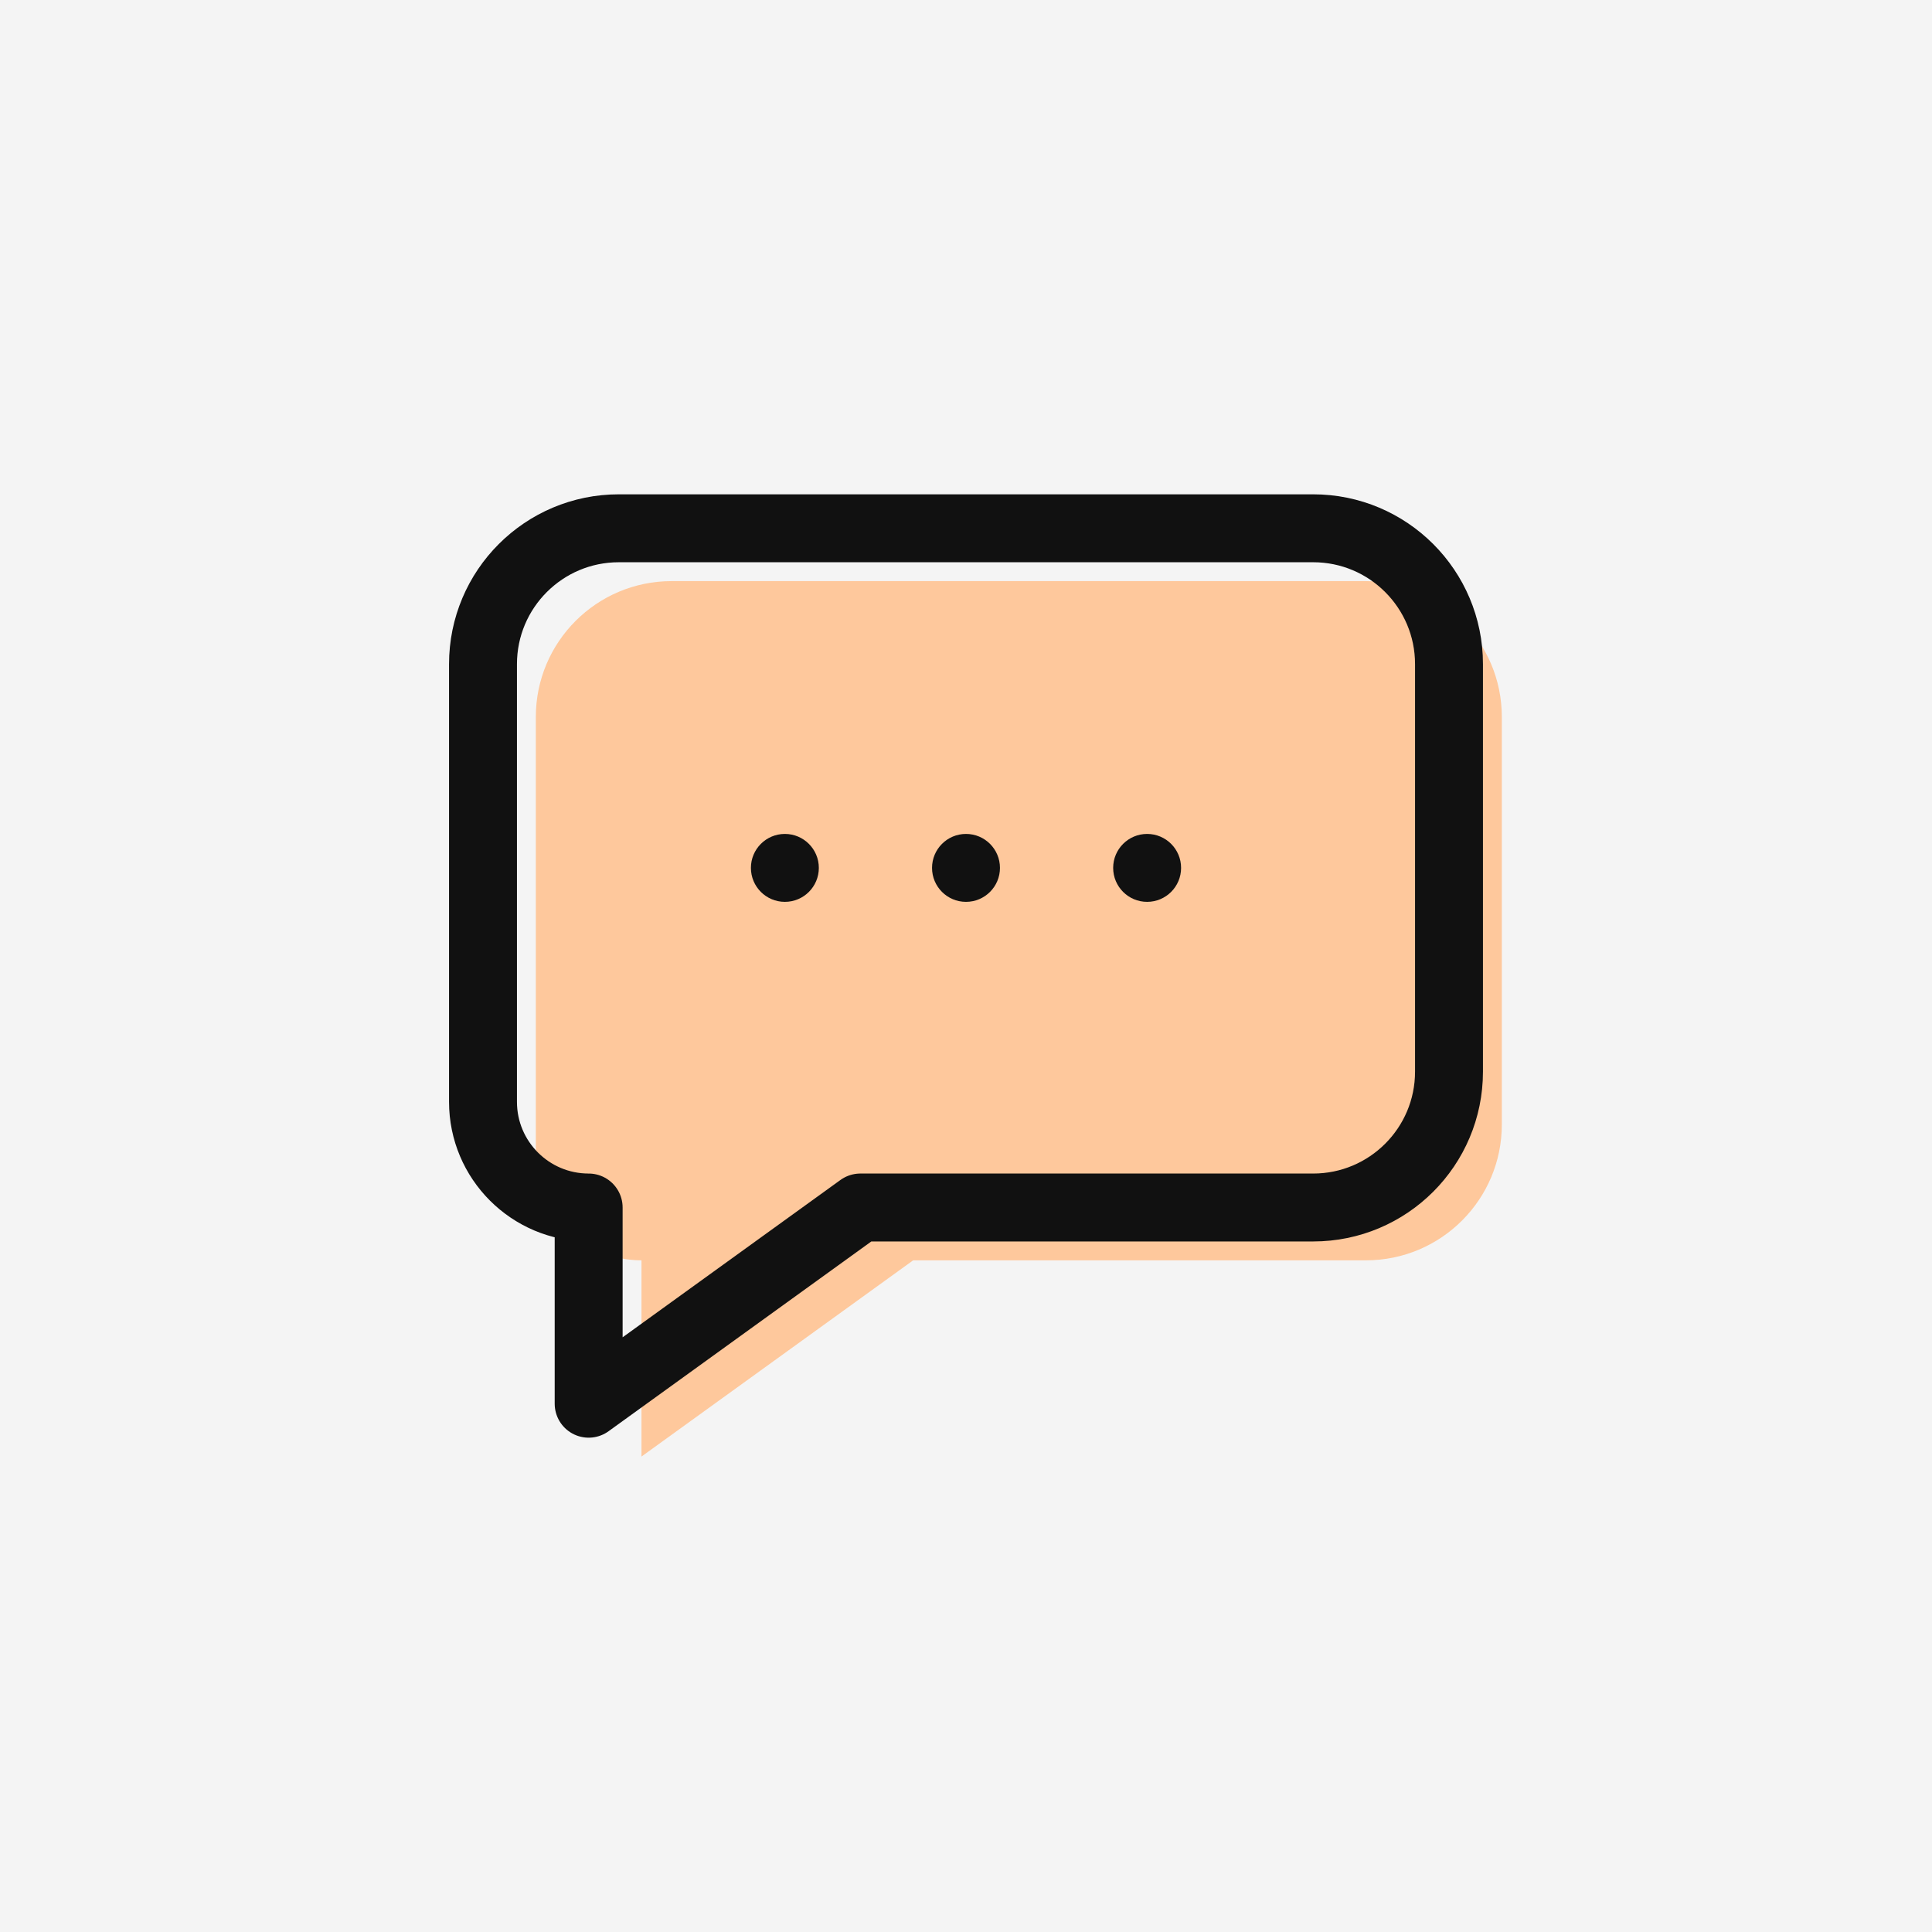
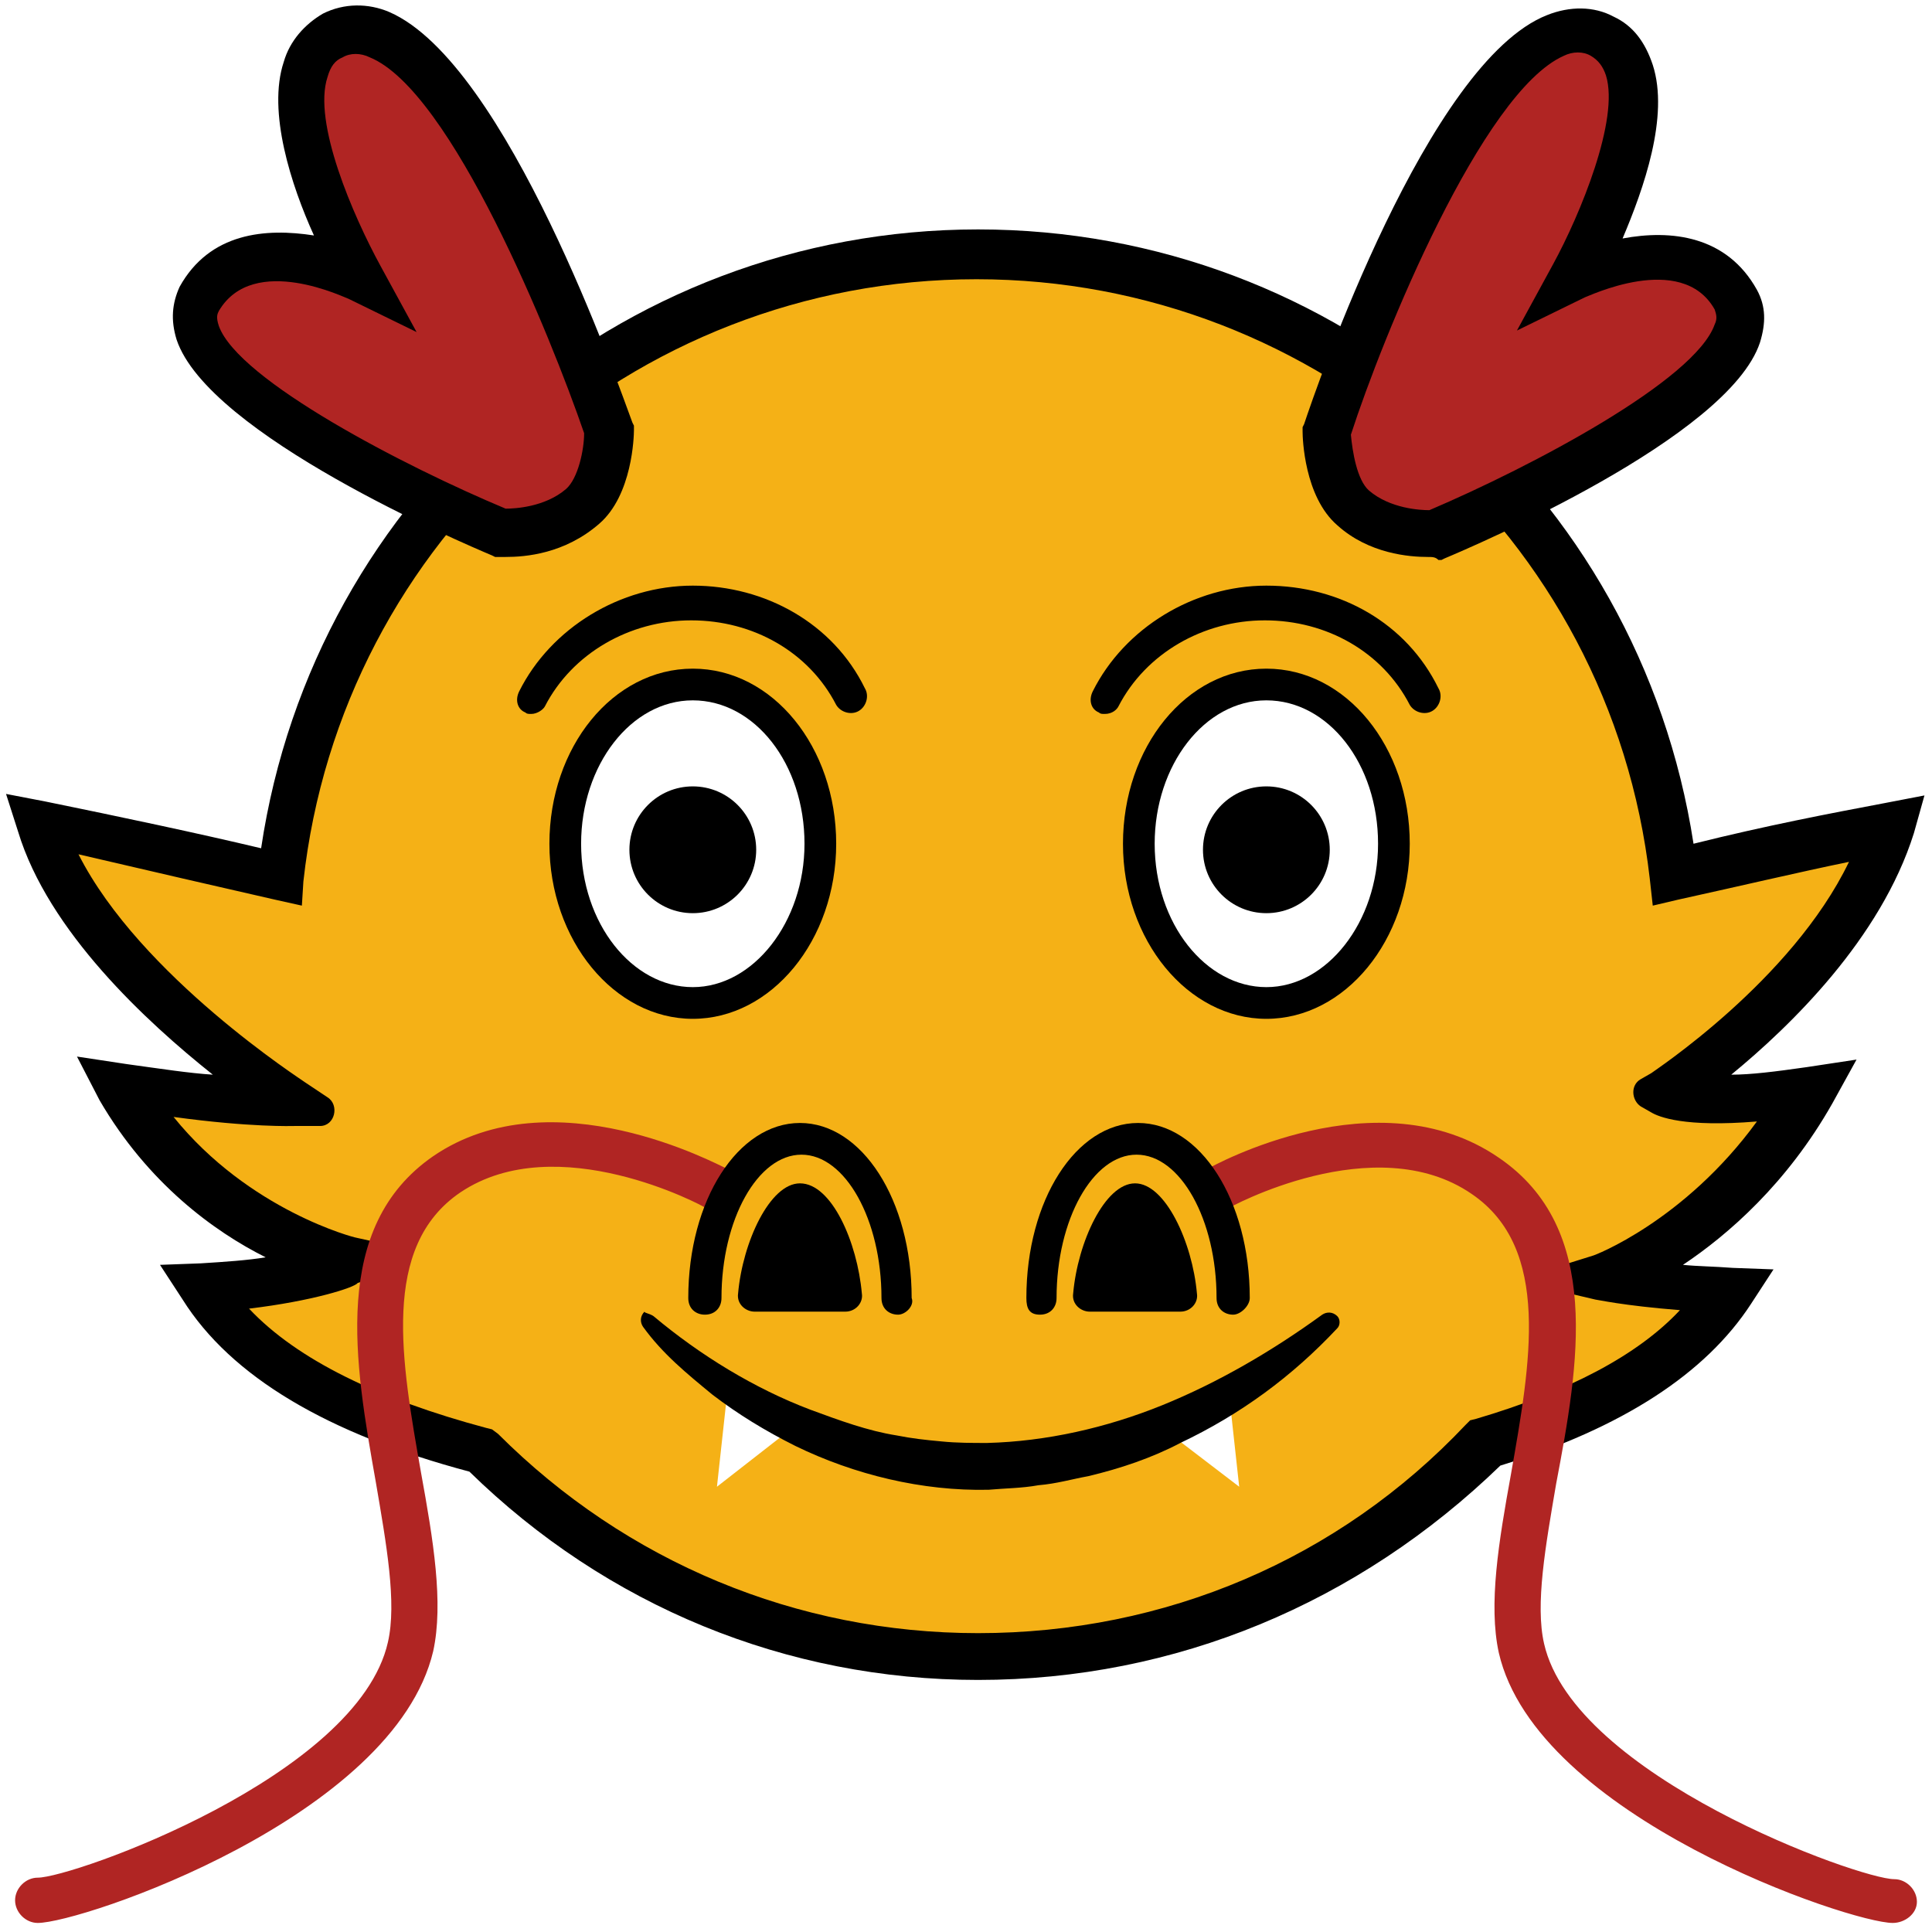
- <svg xmlns="http://www.w3.org/2000/svg" viewBox="0 0 512 512">
-   <rect width="512" height="512" fill="#F4F4F4" />
-   <defs>
-     <path id="bubble" d="M164 140h184a36 36 0 0 1 36 36v108a36 36 0 0 1-36 36H228l-72 52v-52a28 28 0 0 1-28-28V176a36 36 0 0 1 36-36Z" />
-   </defs>
-   <use href="#bubble" fill="#FEC89C" transform="translate(14 14)" />
-   <use href="#bubble" fill="none" stroke="#111111" stroke-width="18" stroke-linecap="round" stroke-linejoin="round" />
-   <g fill="#111111">
-     <circle cx="208" cy="230" r="9" />
-     <circle cx="256" cy="230" r="9" />
-     <circle cx="304" cy="230" r="9" />
-   </g>
+ <svg xmlns="http://www.w3.org/2000/svg" viewBox="0 0 1024 1024" version="1.1">
+   <rect width="1024" height="1024" fill="#FFFFFF" />
+   <path d="M883.2 576.8s93.6-60.8 118.4-140c-38.4 8-79.2 16.8-114.4 24.8-21.6-183.2-179.2-327.2-369.6-327.2-192 0-348.8 144.8-369.6 331.2-36-8.8-84.8-19.2-128-28 24.8 78.4 133.6 148 133.6 148s-30.4 0.8-90.4-8.8c42.4 74.4 120 92.8 120 92.8s-31.2 11.2-77.6 12.8c28.8 45.6 90.4 72 148 86.4 68 68 160.8 108.8 263.2 108.8 105.6 0 200-44 268-114.4 51.2-15.2 103.2-40.8 129.6-80.8-46.4-1.6-65.6-6.4-65.6-6.4s66.4-24 108-99.2c-58.4 8.8-73.6 0-73.6 0z" fill="#F5B116" />
+   <path d="M518.4 890.4c-101.6 0-196.8-39.2-269.6-110.4-75.2-20-126.4-50.4-152-91.2l-12-18.4 21.6-0.8c12.8-0.8 24.8-1.6 34.4-3.2-27.2-13.6-62.4-39.2-88-83.2L40.8 560l26.4 4c17.6 2.4 32.8 4.8 45.6 5.6-35.2-28-87.2-76-103.2-128.8l-6.4-20 20.8 4c39.2 8 80.8 16.8 114.4 24.8 28-188 188.8-328 380-328 190.4 0 350.4 138.4 379.2 325.6 38.4-9.6 72-16 101.6-21.6l20.8-4-5.6 20c-17.6 56-65.6 102.4-96.8 128 10.4 0 23.2-1.6 40-4l26.4-4-12.8 23.2c-24 42.4-55.2 69.6-79.2 85.6 8 0.8 16 0.8 26.4 1.6l21.6 0.8-12 18.4c-24 36.8-68 65.6-132.8 85.6-75.2 72.8-172 113.6-276.8 113.6zM132 693.6c25.6 27.2 68.8 48 125.6 63.2l3.2 0.8 3.2 2.4c68 68 158.4 105.6 254.4 105.6 99.2 0 191.2-39.2 258.4-110.4l2.4-2.4 3.2-0.8c48.8-14.4 85.6-33.6 108-57.6-30.4-2.4-44-5.6-44.8-5.6l-13.6-3.2c-8-2.4-8.8-13.6-0.8-16l12.8-4c0.8 0 48.8-18.4 87.2-71.2-38.4 3.2-52-2.4-56-4.8l-5.6-3.2c-4.8-3.2-5.6-11.2 0-14.4l5.6-3.2c0.8-0.8 74.4-48.8 104.8-112-27.2 5.6-57.6 12.8-90.4 20l-13.6 3.2-1.6-14.4c-20.8-181.6-175.2-317.6-356.8-317.6-183.2 0-336.8 137.6-356.8 319.2L160 480l-14.4-3.2c-28-6.4-66.4-15.2-104-24 32.8 64.8 119.2 120 120 120.8l12 8c6.4 4 4 15.2-4 15.2h-13.6c-0.8 0-23.2 0.8-64-4.8 40 49.6 96 64 96.8 64l14.4 3.2c8.8 1.6 8.8 13.6 0.8 16l-14.4 4.8c-1.6 2.4-24 9.6-57.6 13.6z m751.2-116.8z" />
+   <path d="M264.8 282.4s-185.6-77.6-160-124c24-42.4 84.8-12 84.8-12S132 41.6 176 20c64.8-32.8 146.4 209.6 146.4 209.6s0 28.8-13.6 40.8c-18.4 14.4-44 12-44 12z" fill="#B02523" />
+   <path d="M268 295.2h-5.6l-1.6-0.8c-15.2-6.4-150.4-64-167.2-114.4-3.2-10.4-2.4-19.2 1.6-28 16-28.8 45.6-31.2 71.2-27.2-12-26.4-24.8-65.6-16-92 3.2-11.2 11.2-20 20.8-25.6 11.2-5.6 24-5.6 35.2-0.8C268.8 33.6 328 204.8 335.2 224l0.8 1.6v2.4c0 3.2-0.8 34.4-18.4 49.6-18.4 16-39.2 17.6-49.6 17.6z m0-25.6c4.8 0 20.8-0.8 32-10.4 6.4-5.6 9.6-20.8 9.6-29.6C292 178.4 239.2 48 196 30.4c-4.8-2.4-10.4-2.4-14.4 0-4 1.6-6.4 4.8-8 10.4-8 24 13.6 73.6 28 100l19.2 35.2-36-17.6c-0.8 0-50.4-24.8-68.8 6.4-0.8 1.6-1.6 3.2 0 8 10.4 28.8 98.4 74.4 152 96.8z" />
+   <path d="M760 282.4s185.6-77.6 160-124c-24-42.4-84.8-12-84.8-12s58.4-105.6 14.4-128c-64.8-32.8-146.4 209.6-146.4 209.6s0 28.8 13.6 40.8c17.6 16 43.2 13.6 43.2 13.6z" fill="#B02523" />
+   <path d="M756.8 295.2c-9.6 0-31.2-1.6-48-16.8-17.6-15.2-18.4-46.4-18.4-49.6v-2.4l0.8-1.6c6.4-19.2 65.6-192 128.8-216.8 12-4.8 24.8-4.8 35.2 0.8 10.4 4.8 16.8 13.6 20.8 25.6 8.8 27.2-4.8 65.6-16 92 25.6-4.8 55.2-1.6 71.2 27.2 4.8 8.8 4.8 17.6 1.6 28-16.8 50.4-152 108-167.2 114.4l-1.6 0.8h-1.6c-1.6-1.6-3.2-1.6-5.6-1.6z m3.2-12.8z m-44-52c0.8 8.8 3.2 24 9.6 29.6 11.2 9.6 27.2 10.4 32 10.4 54.4-23.2 140.8-68.8 151.2-98.4 1.6-3.2 0.8-5.6 0-8-17.6-31.2-68-6.4-68.8-6.4l-36 17.6 19.2-35.2c14.4-26.4 35.2-76.8 28-100-1.6-4.8-4-8-8-10.4-4-2.4-9.6-2.4-14.4 0-43.2 19.2-96 148.8-112.8 200.8z" />
+   <path d="M299.2 447.2a84.8 68 90 1 0 136 0 84.8 68 90 1 0-136 0Z" fill="#FFFFFF" />
+   <path d="M367.2 540c-41.6 0-76-41.6-76-92.8s33.6-92.8 76-92.8 76 41.6 76 92.8-34.4 92.8-76 92.8z m0-168.8c-32.8 0-59.2 34.4-59.2 76 0 42.4 27.2 76 59.2 76s59.2-34.4 59.2-76c0-42.4-26.4-76-59.2-76z" />
+   <path d="M281.6 378.4c-1.6 0-2.4 0-3.2-0.8-4-1.6-5.6-6.4-3.2-11.2 16.8-33.6 53.6-56 92-56s74.4 20 91.2 54.4c2.4 4 0.8 9.6-3.2 12-4 2.4-9.6 0.8-12-3.2-14.4-28-44-44.8-76.8-44.8s-63.2 17.6-77.6 45.6c-0.8 1.6-4 4-7.2 4zM585.6 378.4c-1.6 0-2.4 0-3.2-0.8-4-1.6-5.6-6.4-3.2-11.2 16.8-33.6 53.6-56 92-56 39.2 0 74.4 20 91.2 54.4 2.4 4 0.8 9.6-3.2 12-4 2.4-9.6 0.8-12-3.2-14.4-28-44-44.8-76.8-44.8s-63.2 17.6-77.6 45.6c-0.8 1.6-3.2 4-7.2 4z" />
+   <path d="M367.2 450.4m-33.6 0a33.6 33.6 0 1 0 67.2 0 33.6 33.6 0 1 0-67.2 0Z" />
+   <path d="M603.2 447.2a84.8 68 90 1 0 136 0 84.8 68 90 1 0-136 0Z" fill="#FFFFFF" />
+   <path d="M671.2 540c-41.6 0-76-41.6-76-92.8s33.6-92.8 76-92.8 76 41.6 76 92.8-34.4 92.8-76 92.8z m0-168.8c-32.8 0-59.2 34.4-59.2 76 0 42.4 27.2 76 59.2 76s59.2-34.4 59.2-76c0-42.4-26.4-76-59.2-76z" />
+   <path d="M671.2 450.4m-33.6 0a33.6 33.6 0 1 0 67.2 0 33.6 33.6 0 1 0-67.2 0Z" />
+   <path d="M385.6 736.8l-5.6 51.2 40-31.2zM651.2 736.8l5.6 51.2-40.8-31.2z" fill="#FFFFFF" />
+   <path d="M20 1019.2c-6.4 0-12-5.6-12-12s5.6-12 12-12c18.4 0 169.6-53.6 185.6-124.8 4.8-20.8-0.8-52-6.4-84.8-11.2-63.2-24-135.2 30.4-172.8 63.2-43.2 151.2 4.8 155.2 6.4 5.6 3.2 8 10.4 4.8 16s-10.4 8-16 4.8c-0.8-0.8-78.4-42.4-129.6-8-42.4 28.8-31.2 89.6-20.8 148.8 6.4 35.2 12 68.8 6.4 94.4-20.8 88-186.4 144-209.6 144zM1003.2 1019.2c-22.4 0-188.8-56-208.8-143.2-5.6-25.6 0-59.2 6.4-94.4 10.4-59.2 21.6-120-20.8-148.8-51.2-35.2-128.8 7.2-129.6 8-5.6 3.2-12.8 0.8-16-4.8-3.2-5.6-0.8-12.8 4.8-16 4-2.4 91.2-50.4 155.2-6.4 55.2 37.6 42.4 109.6 30.4 172.8-5.6 32.8-11.2 64-6.4 84.8 16 70.4 167.2 124.8 185.6 124.8 6.4 0 12 5.6 12 12s-6.4 11.2-12.8 11.2z" fill="#B02523" />
+   <path d="M476 696.8c-4.8 0-8.8-3.2-8.8-8.8 0-41.6-19.2-76-42.4-76s-42.4 34.4-42.4 76c0 4.8-3.2 8.8-8.8 8.8-4.8 0-8.8-3.2-8.8-8.8 0-52 26.4-92.8 59.2-92.8s59.2 40.8 59.2 92.8c1.6 4-3.2 8.8-7.2 8.8z" />
+   <path d="M400 695.2c-4.8 0-9.6-4-8.8-9.6 2.4-27.2 16.8-58.4 32.8-58.4 16.8 0 30.4 31.2 32.8 58.4 0.8 4.8-3.2 9.6-8.8 9.6h-48z" />
+   <path d="M653.6 696.8c-4.8 0-8.8-3.2-8.8-8.8 0-41.6-19.2-76-42.4-76S560 646.4 560 688c0 4.8-3.2 8.8-8.8 8.8s-7.2-3.2-7.2-8.8c0-52 26.4-92.8 59.2-92.8s59.2 40.8 59.2 92.8c0 4-4.8 8.8-8.8 8.8z" />
+   <path d="M577.6 695.2c-4.8 0-9.6-4-8.8-9.6 2.4-27.2 16.8-58.4 32.8-58.4s30.4 31.2 32.8 58.4c0.8 4.8-3.2 9.6-8.8 9.6h-48z" />
+   <path d="M346.4 697.6c24.8 20.8 53.6 38.4 83.2 49.6 15.2 5.6 30.4 11.2 45.6 13.6 8 1.6 15.2 2.4 24 3.2 8 0.8 16 0.8 24 0.8 31.2-0.8 63.2-8 92.8-20 29.6-12 58.4-28.8 84.8-48 2.4-1.6 5.6-1.6 8 0.8 1.6 1.6 1.6 4.8 0 6.4-24 25.6-51.2 45.6-83.2 60.8-15.2 8-32 13.6-48.8 17.6-8.8 1.6-16.8 4-26.4 4.8-8.8 1.6-17.6 1.6-26.4 2.4-35.2 0.8-71.2-8-102.4-23.2-16-8-30.4-16.8-44-27.2-13.6-11.2-26.4-21.6-36.8-36-1.6-2.4-1.6-5.6 0.8-8 0 0.8 2.4 0.8 4.8 2.4z" />
</svg>
